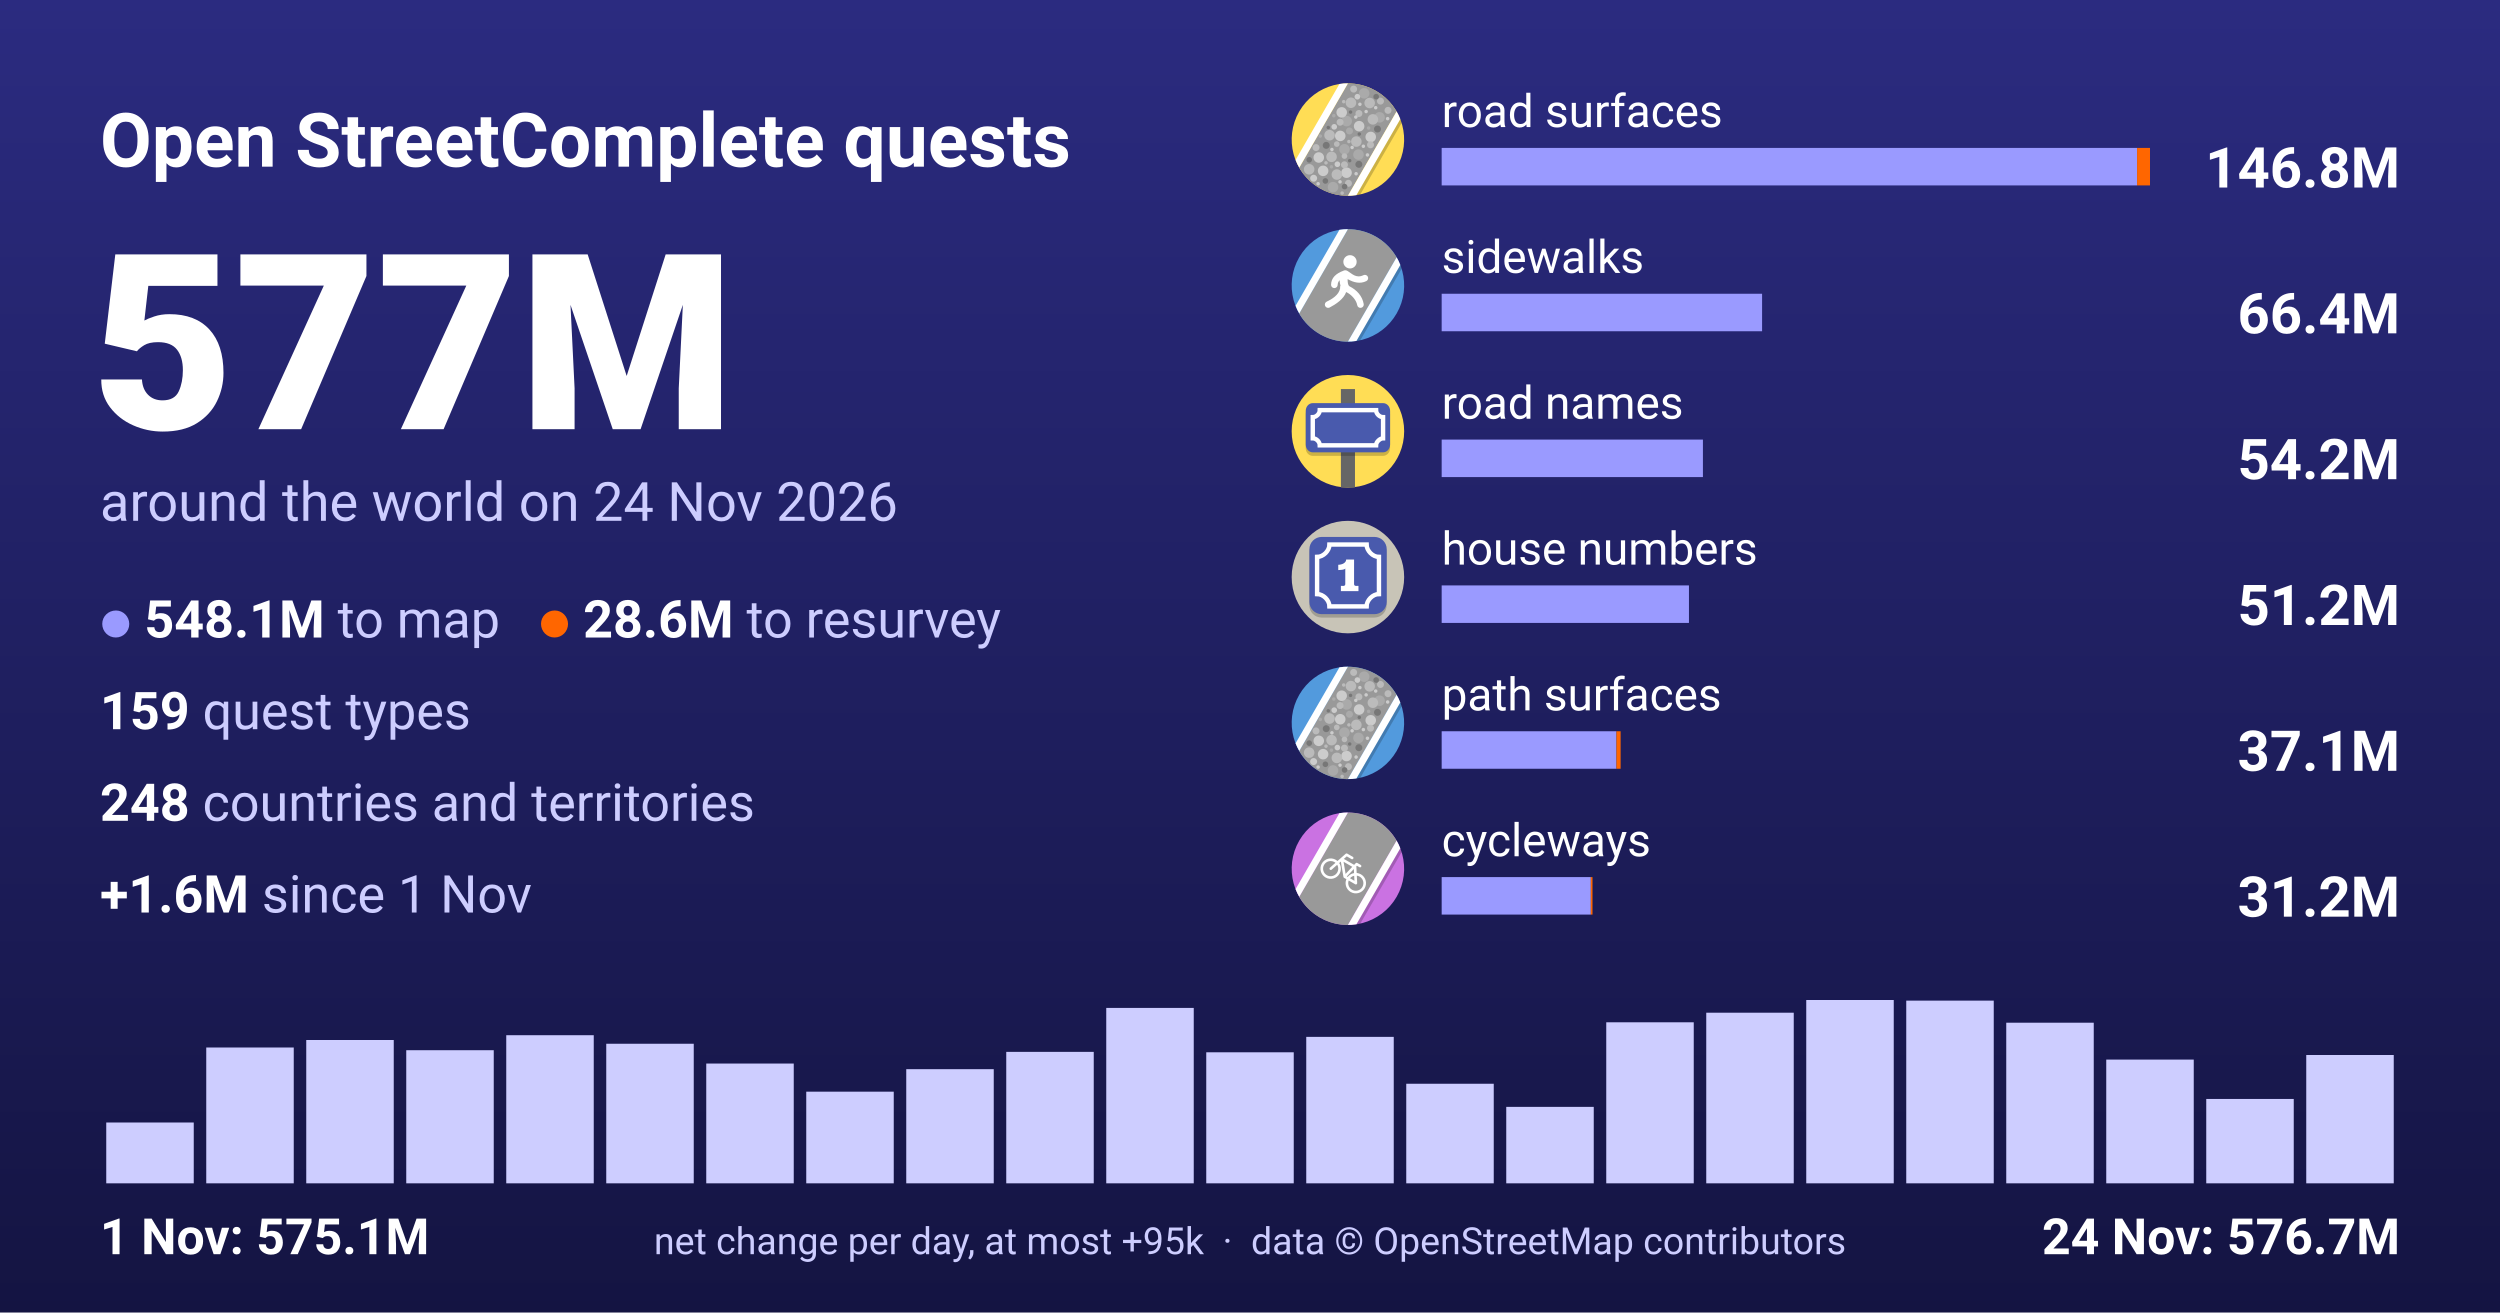
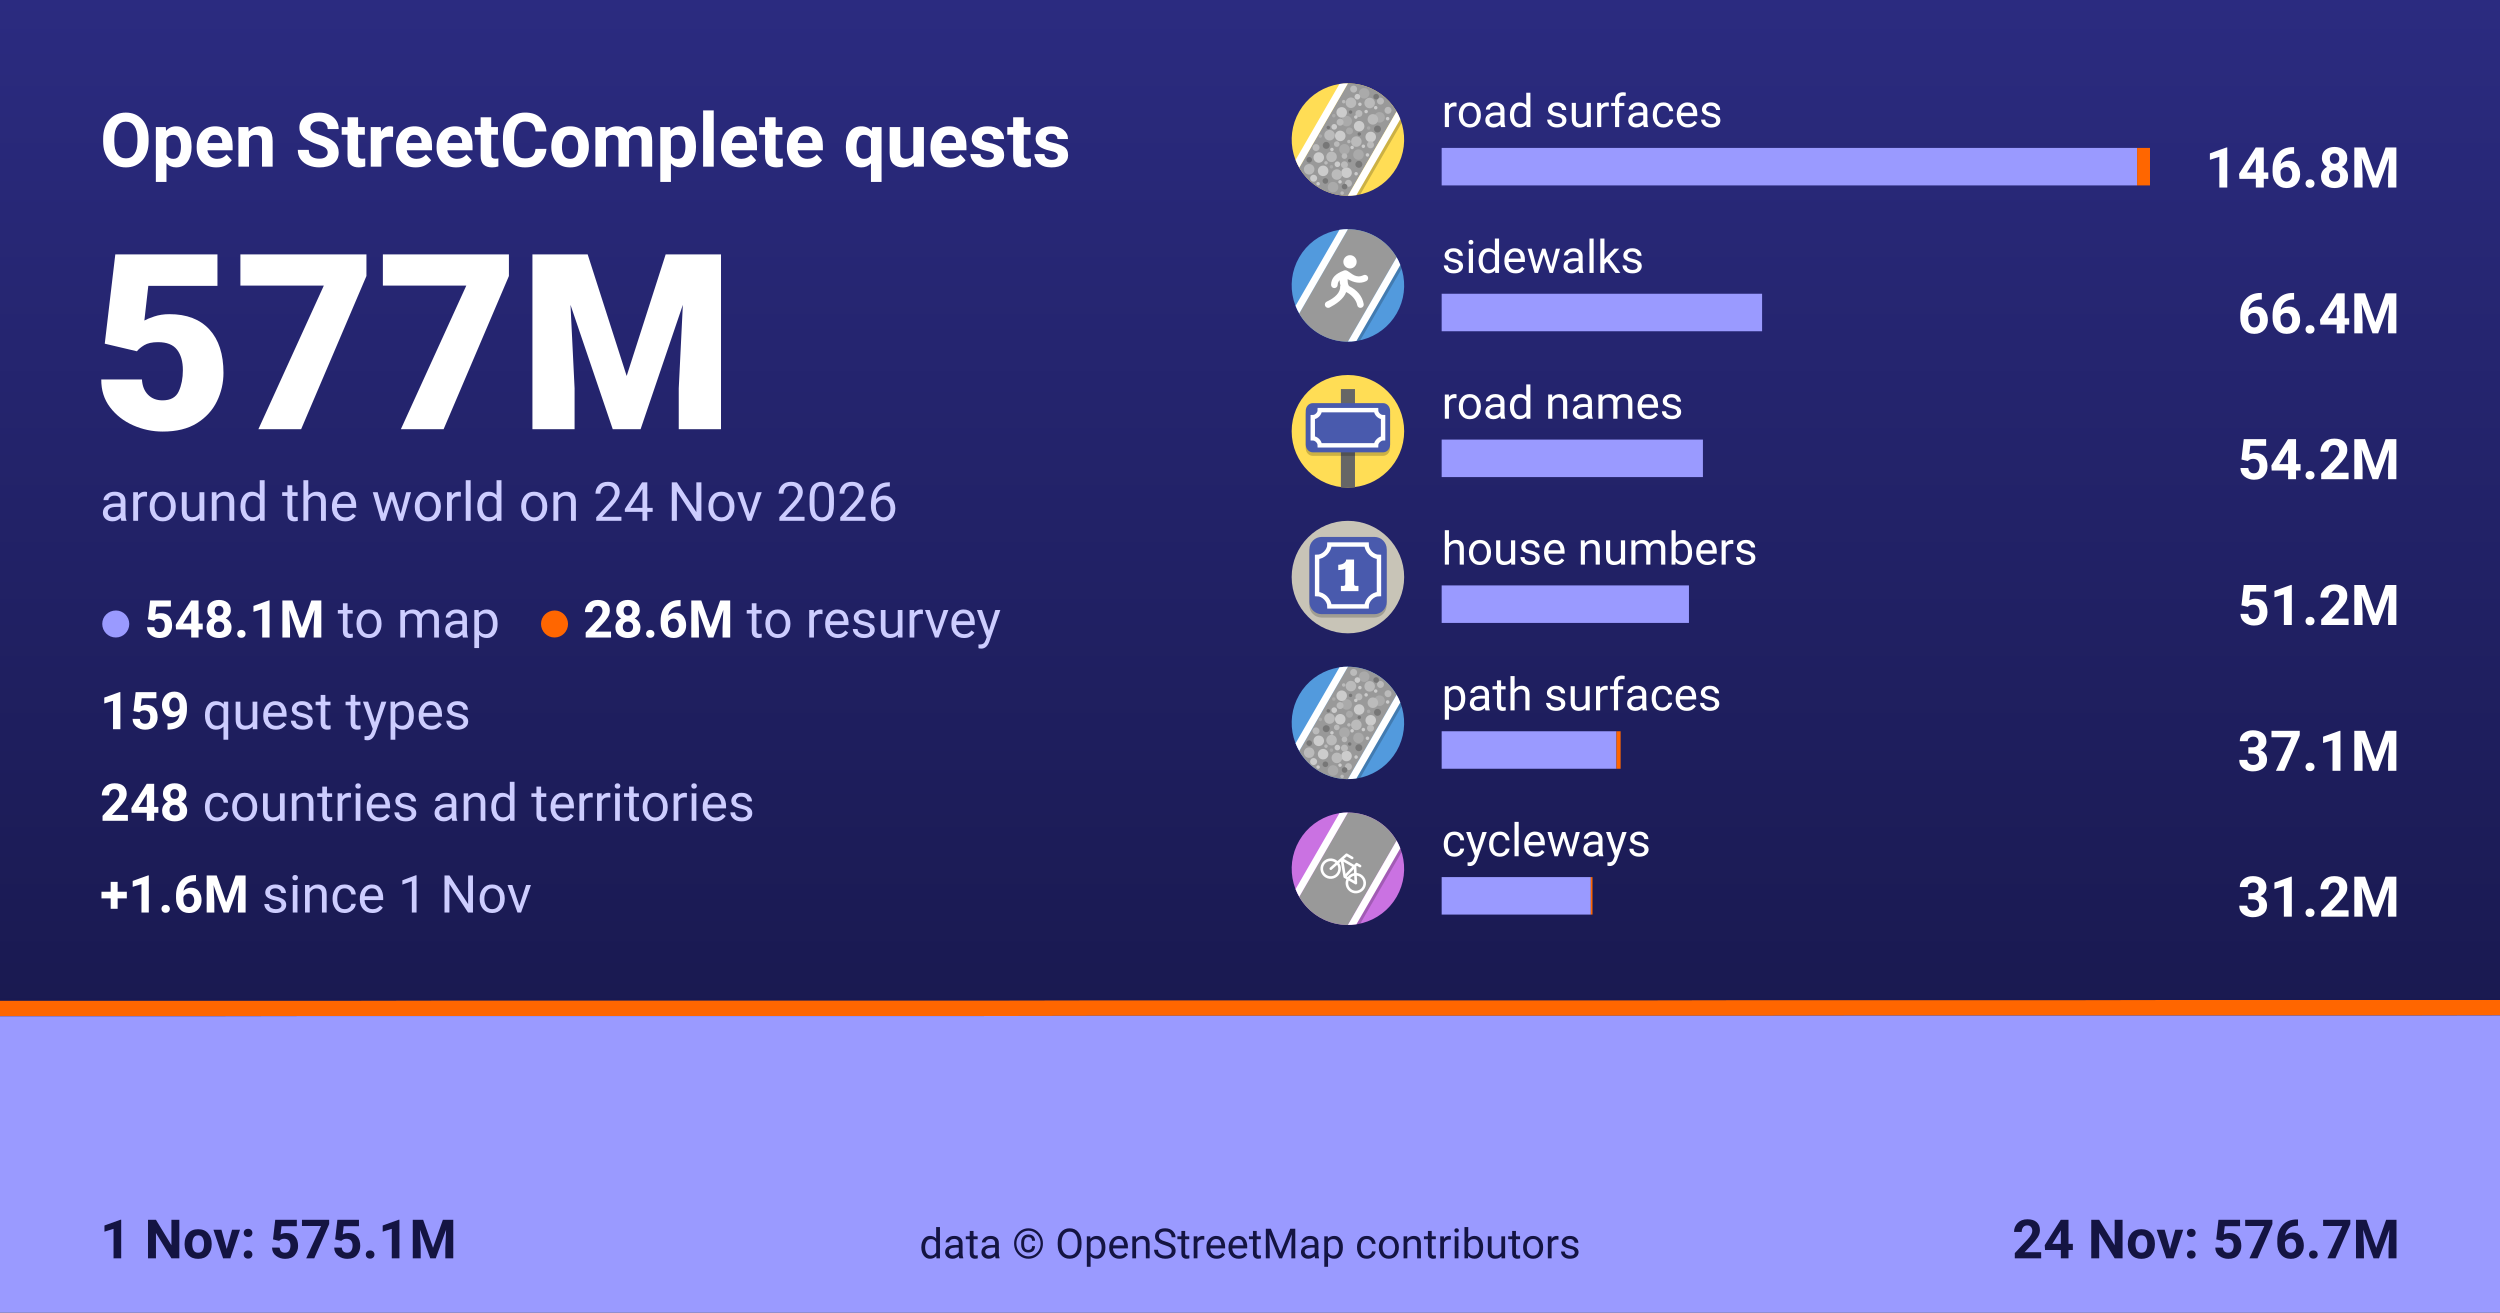
<svg xmlns="http://www.w3.org/2000/svg" viewBox="0 0 1200 630" font-family="Segoe UI, -apple-system, Roboto, Helvetica, Arial, sans-serif">
  <defs>
    <linearGradient id="bg" x1="0" y1="0" x2="0" y2="1">
      <stop stop-color="#2b2b80" />
      <stop offset="1" stop-color="#141442" />
    </linearGradient>
  </defs>
  <rect width="1200" height="630" fill="url(#bg)" />
-   <rect x="51.0" y="538.8" width="42.0" height="29.2" fill="#cdcdff" />
-   <rect x="99.0" y="502.8" width="42.0" height="65.2" fill="#cdcdff" />
-   <rect x="147.0" y="499.2" width="42.0" height="68.8" fill="#cdcdff" />
-   <rect x="195.0" y="504.1" width="42.0" height="63.9" fill="#cdcdff" />
-   <rect x="243.0" y="496.9" width="42.0" height="71.1" fill="#cdcdff" />
-   <rect x="291.0" y="501.0" width="42.0" height="67.0" fill="#cdcdff" />
-   <rect x="339.0" y="510.5" width="42.0" height="57.5" fill="#cdcdff" />
-   <rect x="387.0" y="524.0" width="42.0" height="44.0" fill="#cdcdff" />
-   <rect x="435.0" y="513.2" width="42.0" height="54.8" fill="#cdcdff" />
-   <rect x="483.0" y="504.9" width="42.0" height="63.1" fill="#cdcdff" />
-   <rect x="531.0" y="483.8" width="42.0" height="84.2" fill="#cdcdff" />
-   <rect x="579.0" y="505.1" width="42.0" height="62.9" fill="#cdcdff" />
-   <rect x="627.0" y="497.7" width="42.0" height="70.3" fill="#cdcdff" />
-   <rect x="675.0" y="520.2" width="42.0" height="47.8" fill="#cdcdff" />
-   <rect x="723.0" y="531.3" width="42.0" height="36.7" fill="#cdcdff" />
-   <rect x="771.0" y="490.7" width="42.0" height="77.3" fill="#cdcdff" />
-   <rect x="819.0" y="486.1" width="42.0" height="81.9" fill="#cdcdff" />
-   <rect x="867.0" y="480.0" width="42.0" height="88.0" fill="#cdcdff" />
-   <rect x="915.0" y="480.3" width="42.0" height="87.7" fill="#cdcdff" />
-   <rect x="963.0" y="490.9" width="42.0" height="77.1" fill="#cdcdff" />
-   <rect x="1011.0" y="508.6" width="42.0" height="59.4" fill="#cdcdff" />
-   <rect x="1059.0" y="527.5" width="42.0" height="40.5" fill="#cdcdff" />
-   <rect x="1107.0" y="506.4" width="42.0" height="61.6" fill="#cdcdff" />
+   <polygon fill="#ff6600" points="0,480.4 52,480.4 104,480.4 157,480.4 209,480.3 261,480.3 313,480.3 365,480.3 417,480.3 470,480.3 522,480.2 574,480.2 626,480.2 678,480.2 730,480.2 783,480.2 835,480.1 887,480.1 939,480.1 991,480.1 1043,480.0 1096,480.0 1148,480.0 1200,480.0 1200,487.4 1148,487.5 1096,487.5 1043,487.5 991,487.5 939,487.5 887,487.5 835,487.6 783,487.6 730,487.6 678,487.6 626,487.6 574,487.6 522,487.6 470,487.7 417,487.7 365,487.7 313,487.7 261,487.7 209,487.7 157,487.7 104,487.8 52,487.8 0,487.8" />
+   <polygon fill="#9a9aff" points="0,487.8 52,487.8 104,487.8 157,487.7 209,487.7 261,487.7 313,487.7 365,487.7 417,487.7 470,487.7 522,487.6 574,487.6 626,487.6 678,487.6 730,487.6 783,487.6 835,487.6 887,487.5 939,487.5 991,487.5 1043,487.5 1096,487.5 1148,487.5 1200,487.4 1200,630 0,630" />
  <text x="48" y="80" font-size="36" fill="#fff" font-weight="700" text-anchor="start">Open StreetComplete quests</text>
  <text x="44" y="206" font-size="118" fill="#fff" font-weight="800" text-anchor="start">577M</text>
  <text x="48" y="250" font-size="26" fill="#cdcdff" font-weight="400" text-anchor="start">around the world on 24 Nov 2026</text>
  <text x="48" y="306" font-size="25" fill="#cdcdff" font-weight="400" text-anchor="start">
    <tspan fill="#9a9aff">●</tspan>
    <tspan font-weight="700" fill="#fff">548.1M</tspan> to map   <tspan fill="#ff6600">●</tspan>
    <tspan font-weight="700" fill="#fff">28.6M</tspan> to resurvey</text>
  <text x="48" y="350" font-size="25" fill="#cdcdff" font-weight="400" text-anchor="start">
    <tspan font-weight="700" fill="#fff">159</tspan> quest types</text>
  <text x="48" y="394" font-size="25" fill="#cdcdff" font-weight="400" text-anchor="start">
    <tspan font-weight="700" fill="#fff">248</tspan> countries and territories</text>
  <text x="48" y="438" font-size="25" fill="#cdcdff" font-weight="400" text-anchor="start">
    <tspan font-weight="700" fill="#fff">+1.6M</tspan> since 1 Nov</text>
  <svg x="620" y="40" width="54" height="54" viewBox="0 0 128.02 128.07">
    <path d="m119.44 96.041c-17.673 30.611-56.815 41.099-87.426 23.426-30.611-17.673-41.099-56.815-23.426-87.426 17.673-30.611 56.815-41.099 87.426-23.426 30.611 17.673 41.099 56.815 23.426 87.426" fill="#fd5" stroke-width=".2" />
    <g stroke-width=".2">
      <path d="m68.002 128.04c3.366-0.178 6.716-0.696 10-1.395l47.121-81.461c-1.037-3.194-1.704-5.705-4.121-9 0 0-53 92-53 91.856z" fill-opacity=".2" />
      <path d="m96.003 8.651c-10.102-5.832-21.132-8.579-32.014-8.567l-55.412 95.977c5.43 9.43 13.324 17.609 23.426 23.441 10.084 5.822 21.092 8.569 31.955 8.567l55.441-96.027c-5.429-9.409-13.313-17.569-23.396-23.39z" fill="#999" />
      <path d="m119.46 32-55.416 95.983c3.245-3e-3 6.475-0.25 9.665-0.739l49.943-86.504c-1.171-3.007-2.572-5.928-4.192-8.739z" fill="#fff" />
      <path d="m64.034-1.9691e-6c-3.245 0.003-6.475 0.25-9.665 0.739l-49.943 86.504c1.171 3.007 2.572 5.928 4.192 8.739z" fill="#fff" />
    </g>
    <g>
      <path d="m72.654 25.1a6 6 0 0 1-8.196 2.196 6 6 0 0 1-2.196-8.196 6 6 0 0 1 8.196-2.196 6 6 0 0 1 2.196 8.196" fill="#bbb" />
      <path d="m93.96 25.41a6 6 0 0 1-8.196 2.196 6 6 0 0 1-2.196-8.196 6 6 0 0 1 8.196-2.196 6 6 0 0 1 2.196 8.196" fill="#bbb" />
      <path d="m95.175 64.054a6 6 0 0 1-8.196 2.196 6 6 0 0 1-2.196-8.196 6 6 0 0 1 8.196-2.196 6 6 0 0 1 2.196 8.196" fill="#ccc" />
      <path d="m67.812 46a6 6 0 0 1-8.196 2.196 6 6 0 0 1-2.196-8.196 6 6 0 0 1 8.196-2.196 6 6 0 0 1 2.196 8.196" fill="#aaa" />
      <path d="m65.272 78.101a6 6 0 0 1-8.196 2.196 6 6 0 0 1-2.196-8.196 6 6 0 0 1 8.196-2.196 6 6 0 0 1 2.196 8.196" fill="#aaa" />
      <path d="m36.033 87.427a6 6 0 0 1-8.196 2.196 6 6 0 0 1-2.196-8.196 6 6 0 0 1 8.196-2.196 6 6 0 0 1 2.196 8.196" fill="#ccc" />
      <path d="m40.978 102.63a6 6 0 0 1-8.196 2.196 6 6 0 0 1-2.196-8.196 6 6 0 0 1 8.196-2.196 6 6 0 0 1 2.196 8.196" fill="#ccc" />
      <path d="m67.632 104.73a6 6 0 0 1-8.196 2.196 6 6 0 0 1-2.196-8.196 6 6 0 0 1 8.196-2.196 6 6 0 0 1 2.196 8.196" fill="#ccc" />
      <path d="m48.278 62.065a6 6 0 0 1-8.196 2.196 6 6 0 0 1-2.196-8.196 6 6 0 0 1 8.196-2.196 6 6 0 0 1 2.196 8.196" fill="#bbb" />
      <path d="m105.25 41.735a6 6 0 0 1-8.196 2.196 6 6 0 0 1-2.196-8.196 6 6 0 0 1 8.196-2.196 6 6 0 0 1 2.196 8.196" fill="#aaa" />
      <path d="m81.25 84.111a6 6 0 0 1-8.196 2.196 6 6 0 0 1-2.196-8.196 6 6 0 0 1 8.196-2.196 6 6 0 0 1 2.196 8.196" fill="#aaa" />
      <path d="m52.243 121.18a6 6 0 0 1-8.196 2.196 6 6 0 0 1-2.196-8.196 6 6 0 0 1 8.196-2.196 6 6 0 0 1 2.196 8.196" fill="#aaa" />
      <path d="m97.622 44.038a6 6 0 0 1-8.196 2.196 6 6 0 0 1-2.196-8.196 6 6 0 0 1 8.196-2.196 6 6 0 0 1 2.196 8.196" fill="#bbb" />
      <path d="m78.814 69.281a6 6 0 0 1-8.196 2.196 6 6 0 0 1-2.196-8.196 6 6 0 0 1 8.196-2.196 6 6 0 0 1 2.196 8.196" fill="#bbb" />
      <path d="m60.477 62.857a6 6 0 0 1-8.196 2.196 6 6 0 0 1-2.196-8.196 6 6 0 0 1 8.196-2.196 6 6 0 0 1 2.196 8.196" fill="#ccc" />
      <path d="m50.582 86.665a6 6 0 0 1-8.196 2.196 6 6 0 0 1-2.196-8.196 6 6 0 0 1 8.196-2.196 6 6 0 0 1 2.196 8.196" fill="#bbb" />
      <path d="m56.617 106.84a6 6 0 0 1-8.196 2.196 6 6 0 0 1-2.196-8.196 6 6 0 0 1 8.196-2.196 6 6 0 0 1 2.196 8.196" fill="#bbb" />
      <path d="m25.07 100.85a6 6 0 0 1-8.196 2.196 6 6 0 0 1-2.196-8.196 6 6 0 0 1 8.196-2.196 6 6 0 0 1 2.196 8.196" fill="#bbb" />
      <path d="m62.128 36.081a6 6 0 0 1-8.196 2.196 6 6 0 0 1-2.196-8.196 6 6 0 0 1 8.196-2.196 6 6 0 0 1 2.196 8.196" fill="#ccc" />
      <path d="m87.7 14.375a6 6 0 0 1-8.196 2.196 6 6 0 0 1-2.196-8.196 6 6 0 0 1 8.196-2.196 6 6 0 0 1 2.196 8.196" fill="#aaa" />
      <path d="m81.972 51.789a6 6 0 0 1-8.196 2.196 6 6 0 0 1-2.196-8.196 6 6 0 0 1 8.196-2.196 6 6 0 0 1 2.196 8.196" fill="#ccc" />
      <path d="m80.011 36.328a4 4 0 0 1-5.464 1.464 4 4 0 0 1-1.464-5.464 4 4 0 0 1 5.464-1.464 4 4 0 0 1 1.464 5.464" fill="#bbb" />
      <path d="m104.53 22.238a4 4 0 0 1-5.464 1.464 4 4 0 0 1-1.464-5.464 4 4 0 0 1 5.464-1.464 4 4 0 0 1 1.464 5.464" fill="#bbb" />
      <path d="m101.14 54.009a4 4 0 0 1-5.464 1.464 4 4 0 0 1-1.464-5.464 4 4 0 0 1 5.464-1.464 4 4 0 0 1 1.464 5.464" fill="#777" />
      <path d="m69.227 56.206a4 4 0 0 1-5.464 1.464 4 4 0 0 1-1.464-5.464 4 4 0 0 1 5.464-1.464 4 4 0 0 1 1.464 5.464" fill="#aaa" />
      <path d="m58.553 46.269a4 4 0 0 1-5.464 1.464 4 4 0 0 1-1.464-5.464 4 4 0 0 1 5.464-1.464 4 4 0 0 1 1.464 5.464" fill="#bbb" />
      <path d="m42.787 72.608a4 4 0 0 1-5.464 1.464 4 4 0 0 1-1.464-5.464 4 4 0 0 1 5.464-1.464 4 4 0 0 1 1.464 5.464" fill="#777" />
      <path d="m31.148 75.13a4 4 0 0 1-5.464 1.464 4 4 0 0 1-1.464-5.464 4 4 0 0 1 5.464-1.464 4 4 0 0 1 1.464 5.464" fill="#bbb" />
      <path d="m28.451 110.03a4 4 0 0 1-5.464 1.464 4 4 0 0 1-1.464-5.464 4 4 0 0 1 5.464-1.464 4 4 0 0 1 1.464 5.464" fill="#ccc" />
      <path d="m68.074 115.82a4 4 0 0 1-5.464 1.464 4 4 0 0 1-1.464-5.464 4 4 0 0 1 5.464-1.464 4 4 0 0 1 1.464 5.464" fill="#bbb" />
      <path d="m79.923 94.232a4 4 0 0 1-5.464 1.464 4 4 0 0 1-1.464-5.464 4 4 0 0 1 5.464-1.464 4 4 0 0 1 1.464 5.464" fill="#777" />
      <path d="m63.516 94.734a4 4 0 0 1-5.464 1.464 4 4 0 0 1-1.464-5.464 4 4 0 0 1 5.464-1.464 4 4 0 0 1 1.464 5.464" fill="#bbb" />
      <path d="m93.203 71.994a4 4 0 0 1-5.464 1.464 4 4 0 0 1-1.464-5.464 4 4 0 0 1 5.464-1.464 4 4 0 0 1 1.464 5.464" fill="#bbb" />
      <path d="m73.993 8.567a4 4 0 0 1-5.464 1.464 4 4 0 0 1-1.464-5.464 4 4 0 0 1 5.464-1.464 4 4 0 0 1 1.464 5.464" fill="#bbb" />
      <path d="m113.12 32.759a4 4 0 0 1-5.464 1.464 4 4 0 0 1-1.464-5.464 4 4 0 0 1 5.464-1.464 4 4 0 0 1 1.464 5.464" fill="#bbb" />
      <path d="m86.475 33.132a2 2 0 0 1-2.732 0.732 2 2 0 0 1-0.732-2.732 2 2 0 0 1 2.732-0.732 2 2 0 0 1 0.732 2.732" fill="#ccc" />
      <path d="m89.3 51.885a2 2 0 0 1-2.732 0.732 2 2 0 0 1-0.732-2.732 2 2 0 0 1 2.732-0.732 2 2 0 0 1 0.732 2.732" fill="#aaa" />
      <path d="m79.388 24.858a2 2 0 0 1-2.732 0.732 2 2 0 0 1-0.732-2.732 2 2 0 0 1 2.732-0.732 2 2 0 0 1 0.732 2.732" fill="#ccc" />
      <path d="m68.738 33.71a2 2 0 0 1-2.732 0.732 2 2 0 0 1-0.732-2.732 2 2 0 0 1 2.732-0.732 2 2 0 0 1 0.732 2.732" fill="#777" />
      <path d="m74.723 39.387a2 2 0 0 1-2.732 0.732 2 2 0 0 1-0.732-2.732 2 2 0 0 1 2.732-0.732 2 2 0 0 1 0.732 2.732" fill="#ccc" />
      <path d="m78.699 58.753a2 2 0 0 1-2.732 0.732 2 2 0 0 1-0.732-2.732 2 2 0 0 1 2.732-0.732 2 2 0 0 1 0.732 2.732" fill="#777" />
      <path d="m83.322 72.624a2 2 0 0 1-2.732 0.732 2 2 0 0 1-0.732-2.732 2 2 0 0 1 2.732-0.732 2 2 0 0 1 0.732 2.732" fill="#ccc" />
      <path d="m66.865 67.276a2 2 0 0 1-2.732 0.732 2 2 0 0 1-0.732-2.732 2 2 0 0 1 2.732-0.732 2 2 0 0 1 0.732 2.732" fill="#bbb" />
      <path d="m70.525 74.008a2 2 0 0 1-2.732 0.732 2 2 0 0 1-0.732-2.732 2 2 0 0 1 2.732-0.732 2 2 0 0 1 0.732 2.732" fill="#ccc" />
      <path d="m47.537 76.324a2 2 0 0 1-2.732 0.732 2 2 0 0 1-0.732-2.732 2 2 0 0 1 2.732-0.732 2 2 0 0 1 0.732 2.732" fill="#ccc" />
      <path d="m40.792 91.528a2 2 0 0 1-2.732 0.732 2 2 0 0 1-0.732-2.732 2 2 0 0 1 2.732-0.732 2 2 0 0 1 0.732 2.732" fill="#bbb" />
      <path d="m56.77 113.13a2 2 0 0 1-2.732 0.732 2 2 0 0 1-0.732-2.732 2 2 0 0 1 2.732-0.732 2 2 0 0 1 0.732 2.732" fill="#ccc" />
      <path d="m31.812 115.31a2 2 0 0 1-2.732 0.732 2 2 0 0 1-0.732-2.732 2 2 0 0 1 2.732-0.732 2 2 0 0 1 0.732 2.732" fill="#ccc" />
      <path d="m59.177 125.91a2 2 0 0 1-2.732 0.732 2 2 0 0 1-0.732-2.732 2 2 0 0 1 2.732-0.732 2 2 0 0 1 0.732 2.732" fill="#bbb" />
      <path d="m43.385 51.266a2 2 0 0 1-2.732 0.732 2 2 0 0 1-0.732-2.732 2 2 0 0 1 2.732-0.732 2 2 0 0 1 0.732 2.732" fill="#777" />
      <path d="m60.943 21.855a2 2 0 0 1-2.732 0.732 2 2 0 0 1-0.732-2.732 2 2 0 0 1 2.732-0.732 2 2 0 0 1 0.732 2.732" fill="#bbb" />
      <path d="m97.378 28.746a2 2 0 0 1-2.732 0.732 2 2 0 0 1-0.732-2.732 2 2 0 0 1 2.732-0.732 2 2 0 0 1 0.732 2.732" fill="#ccc" />
      <path d="m110.97 41.21a2 2 0 0 1-2.732 0.732 2 2 0 0 1-0.732-2.732 2 2 0 0 1 2.732-0.732 2 2 0 0 1 0.732 2.732" fill="#ccc" />
      <path d="m34.286 61.025a2 2 0 0 1-2.732 0.732 2 2 0 0 1-0.732-2.732 2 2 0 0 1 2.732-0.732 2 2 0 0 1 0.732 2.732" fill="#aaa" />
      <path d="m87.991 82.505a2 2 0 0 1-2.732 0.732 2 2 0 0 1-0.732-2.732 2 2 0 0 1 2.732-0.732 2 2 0 0 1 0.732 2.732" fill="#ccc" />
      <path d="m67.776 89.02a2 2 0 0 1-2.732 0.732 2 2 0 0 1-0.732-2.732 2 2 0 0 1 2.732-0.732 2 2 0 0 1 0.732 2.732" fill="#777" />
      <path d="m46.968 96.059a2 2 0 0 1-2.732 0.732 2 2 0 0 1-0.732-2.732 2 2 0 0 1 2.732-0.732 2 2 0 0 1 0.732 2.732" fill="#aaa" />
      <path d="m75.058 103.91a2 2 0 0 1-2.732 0.732 2 2 0 0 1-0.732-2.732 2 2 0 0 1 2.732-0.732 2 2 0 0 1 0.732 2.732" fill="#ccc" />
      <path d="m49.677 37.867a2 2 0 0 1-2.732 0.732 2 2 0 0 1-0.732-2.732 2 2 0 0 1 2.732-0.732 2 2 0 0 1 0.732 2.732" fill="#aaa" />
      <path d="m51.199 51.13a3.225 3.225 0 0 1-4.405 1.18 3.225 3.225 0 0 1-1.18-4.405 3.225 3.225 0 0 1 4.405-1.18 3.225 3.225 0 0 1 1.18 4.405" fill="#ccc" />
      <path d="m54.122 70.733a3.225 3.225 0 0 1-4.405 1.18 3.225 3.225 0 0 1-1.18-4.405 3.225 3.225 0 0 1 4.405-1.18 3.225 3.225 0 0 1 1.18 4.405" fill="#bbb" />
      <path d="m54.812 93.713a3.225 3.225 0 0 1-4.405 1.18 3.225 3.225 0 0 1-1.18-4.405 3.225 3.225 0 0 1 4.405-1.18 3.225 3.225 0 0 1 1.18 4.405" fill="#ccc" />
      <path d="m41.157 112.73a3.225 3.225 0 0 1-4.405 1.18 3.225 3.225 0 0 1-1.18-4.405 3.225 3.225 0 0 1 4.405-1.18 3.225 3.225 0 0 1 1.18 4.405" fill="#777" />
      <path d="m22.74 88.672a3.225 3.225 0 0 1-4.405 1.18 3.225 3.225 0 0 1-1.18-4.405 3.225 3.225 0 0 1 4.405-1.18 3.225 3.225 0 0 1 1.18 4.405" fill="#777" />
      <path d="m62.999 119.21a3.225 3.225 0 0 1-4.405 1.18 3.225 3.225 0 0 1-1.18-4.405 3.225 3.225 0 0 1 4.405-1.18 3.225 3.225 0 0 1 1.18 4.405" fill="#777" />
      <path d="m77.575 16.857a3.225 3.225 0 0 1-4.405 1.18 3.225 3.225 0 0 1-1.18-4.405 3.225 3.225 0 0 1 4.405-1.18 3.225 3.225 0 0 1 1.18 4.405" fill="#ccc" />
      <path d="m98.961 16.8a3.225 3.225 0 0 1-4.405 1.18 3.225 3.225 0 0 1-1.18-4.405 3.225 3.225 0 0 1 4.405-1.18 3.225 3.225 0 0 1 1.18 4.405" fill="#777" />
      <path d="m62.866 84.424a3.225 3.225 0 0 1-4.405 1.18 3.225 3.225 0 0 1-1.18-4.405 3.225 3.225 0 0 1 4.405-1.18 3.225 3.225 0 0 1 1.18 4.405" fill="#bbb" />
    </g>
  </svg>
  <text x="692" y="61" font-size="22" fill="#fff" font-weight="400" text-anchor="start">road surfaces</text>
  <rect x="692" y="71" width="333.8" height="18" fill="#9a9aff" />
  <rect x="1025.8" y="71" width="6.2" height="18" fill="#ff6600" />
  <text x="1152" y="90" font-size="27" fill="#fff" font-weight="700" text-anchor="end">146.8M</text>
  <svg x="620" y="110" width="54" height="54" viewBox="0 0 128 128">
    <path d="m119.42 95.989c-17.67 30.594-56.806 41.076-87.411 23.413-30.605-17.663-41.092-56.784-23.422-87.378 17.67-30.594 56.806-41.076 87.411-23.413 30.605 17.663 41.092 56.784 23.422 87.378" fill="#529add" stroke-width=".2" />
    <g stroke-width=".2">
      <path d="m67.991 127.97c3.365-0.178 6.715-0.696 9.998-1.394l47.113-81.417c-1.036-3.192-1.704-5.702-4.12-8.995 0 0-52.991 91.95-52.991 91.807z" fill-opacity=".2" />
      <path d="m95.987 8.647c-10.1-5.829-21.128-8.575-32.008-8.562l-55.403 95.925c5.429 9.425 13.322 17.599 23.422 23.429 10.082 5.819 21.088 8.565 31.95 8.562l55.432-95.975c-5.428-9.404-13.31-17.559-23.392-23.378z" fill="#999" />
      <path d="m119.44 31.983-55.407 95.931c3.244-3e-3 6.474-0.25 9.663-0.739l49.935-86.458c-1.171-3.006-2.572-5.925-4.191-8.735z" fill="#fff" />
      <path d="m64.024 2.6865e-6c-3.244 0.003-6.474 0.25-9.663 0.739l-49.935 86.458c1.171 3.006 2.572 5.925 4.191 8.735z" fill="#fff" />
    </g>
    <path d="m66.374 29.579c-4.18 0-7.57 3.389-7.57 7.57 0 4.181 3.39 7.568 7.57 7.568 4.181 0 7.57-3.388 7.57-7.568 0-4.181-3.389-7.57-7.57-7.57zm-7.919 17.892c-7.659 2.864-13.564 7.731-13.631 15.828 0 2.073 1.68 3.751 3.753 3.751 2.073 0 3.753-1.679 3.754-3.751 0.062-2.069 0.94-3.826 2.222-5.23 0.04 1.844 0.334 3.913 0.969 6.21-0.391 0.65-0.554 1.629-0.4 3.06-1.324 7.621-9.726 12.579-15.142 15.039-1.895 0.842-2.749 3.061-1.907 4.955 0.842 1.894 3.061 2.749 4.955 1.907 7.188-3.743 16.329-9.781 18.961-17.709 5.971 2.784 11.558 9.037 12.565 14.808 0.293 2.052 2.195 3.476 4.247 3.184 2.052-0.293 3.478-2.192 3.185-4.245-1.557-9.263-7.952-16.117-15.93-20.133-2.311-0.993-2.494-6.386-2.363-8.331 6.999 3.973 14.174 5.747 21.275 2.263 1.854-0.927 2.604-3.182 1.678-5.036-0.927-1.854-3.179-2.605-5.033-1.678-8.346 4.126-13.544-2.192-17.936-4.75-1.571-1.101-3.659-1.104-5.22-0.143z" fill="#fff" />
  </svg>
  <text x="692" y="131" font-size="22" fill="#fff" font-weight="400" text-anchor="start">sidewalks</text>
  <rect x="692" y="141" width="153.8" height="18" fill="#9a9aff" />
  <rect x="845.8" y="141" width="0.0" height="18" fill="#ff6600" />
  <text x="1152" y="160" font-size="27" fill="#fff" font-weight="700" text-anchor="end">66.4M</text>
  <svg x="620" y="180" width="54" height="54" viewBox="0 0 128 128">
    <path d="m128 64c0 35.346-28.654 64-64 64s-64-28.654-64-64 28.654-64 64-64 64 28.654 64 64" fill="#fd5" stroke-width=".2" />
    <path d="m56 16h16.038v112h-16.038z" fill="#666" />
    <path d="m23.955 36c-4.432 0-8 3.955-8 8.867v38.268c0 4.912 3.568 8.865 8 8.865h79.995c4.432 0 8-3.953 8-8.865v-38.268c0-4.912-3.568-8.867-8-8.867z" fill-opacity=".2" />
    <path d="m24 32h80c4.432 0 8 3.954 8 8.866v38.267c0 4.912-3.568 8.866-8 8.866h-80c-4.432 0-8-3.954-8-8.866v-38.267c0-4.912 3.568-8.866 8-8.866z" fill="#495aad" />
    <path d="m24 48v24c4 0 8 4 8 8h64c0-4 4.689-8 8-8v-24c-4 0-8-4-8-8h-64c0 4-4 8-8 8z" fill="none" stroke="#fff" stroke-width="5.015" />
  </svg>
  <text x="692" y="201" font-size="22" fill="#fff" font-weight="400" text-anchor="start">road names</text>
  <rect x="692" y="211" width="125.4" height="18" fill="#9a9aff" />
  <rect x="817.4" y="211" width="0.0" height="18" fill="#ff6600" />
  <text x="1152" y="230" font-size="27" fill="#fff" font-weight="700" text-anchor="end">54.2M</text>
  <svg x="620" y="250" width="54" height="54" viewBox="0 0 128 128">
    <path d="m128 64c0 35.346-28.654 64-64 64-35.346 0-64-28.654-64-64 0-35.346 28.654-64 64-64 35.346 0 64 28.654 64 64" fill="#c8c4b7" stroke-width=".2" />
    <path d="m34.094 22.18h59.905c7.78 0 14.044 6.263 14.044 14.044v59.795c0 7.78-6.263 14.044-14.044 14.044h-59.905c-7.78 0-14.044-6.263-14.044-14.044v-59.795c0-7.78 6.263-14.044 14.044-14.044z" fill-opacity=".2" />
    <path d="m34.219 18.305h59.905c7.78 0 14.044 6.263 14.044 14.044v59.795c0 7.78-6.263 14.044-14.044 14.044h-59.905c-7.78 0-14.044-6.263-14.044-14.044v-59.795c0-7.78 6.263-14.044 14.044-14.044z" fill="#495aad" />
    <path d="m28.922 41.078v42.233c7.039 0 14.078 7.039 14.078 14.078h42.233c0-7.039 7.039-14.078 14.078-14.078v-42.233c-7.039 0-14.078-7.039-14.078-14.078h-42.233c0 7.039-7.039 14.078-14.078 14.078z" fill="none" stroke="#fff" stroke-width="5.015" />
    <path d="m71 44-0.006 27.953c-4e-4 1.686 1.203 2.117 2.578 2.092l2.428-0.045 6e-6 6h-20l-6e-6 -6 2.656 0.045c1.32 0.022 2.339-0.551 2.339-2.091l0.005-17.954c0 2-8 2-8 2l2e-6 -6c4 0 9-2 9-6z" fill="#fff" />
  </svg>
  <text x="692" y="271" font-size="22" fill="#fff" font-weight="400" text-anchor="start">house numbers</text>
  <rect x="692" y="281" width="118.7" height="18" fill="#9a9aff" />
  <rect x="810.7" y="281" width="0.0" height="18" fill="#ff6600" />
  <text x="1152" y="300" font-size="27" fill="#fff" font-weight="700" text-anchor="end">51.2M</text>
  <svg x="620" y="320" width="54" height="54" viewBox="0 0 128.02 128.07">
    <path d="m119.44 96.041c-17.673 30.611-56.815 41.099-87.426 23.426-30.611-17.673-41.099-56.815-23.426-87.426 17.673-30.611 56.815-41.099 87.426-23.426 30.611 17.673 41.099 56.815 23.426 87.426" fill="#529add" stroke-width=".2" />
    <g stroke-width=".2">
      <path d="m68.002 128.04c3.366-0.178 6.716-0.696 10-1.395l47.121-81.461c-1.037-3.194-1.704-5.705-4.121-9 0 0-53 92-53 91.856z" fill-opacity=".2" />
      <path d="m96.003 8.651c-10.102-5.832-21.132-8.579-32.014-8.567l-55.412 95.977c5.43 9.43 13.324 17.609 23.426 23.441 10.084 5.822 21.092 8.569 31.955 8.567l55.441-96.027c-5.429-9.409-13.313-17.569-23.396-23.39z" fill="#999" />
      <path d="m119.46 32-55.416 95.983c3.245-3e-3 6.475-0.25 9.665-0.739l49.943-86.504c-1.171-3.007-2.572-5.928-4.192-8.739z" fill="#fff" />
      <path d="m64.034-1.9691e-6c-3.245 0.003-6.475 0.25-9.665 0.739l-49.943 86.504c1.171 3.007 2.572 5.928 4.192 8.739z" fill="#fff" />
    </g>
    <g>
      <path d="m72.654 25.1a6 6 0 0 1-8.196 2.196 6 6 0 0 1-2.196-8.196 6 6 0 0 1 8.196-2.196 6 6 0 0 1 2.196 8.196" fill="#bbb" />
      <path d="m93.96 25.41a6 6 0 0 1-8.196 2.196 6 6 0 0 1-2.196-8.196 6 6 0 0 1 8.196-2.196 6 6 0 0 1 2.196 8.196" fill="#bbb" />
      <path d="m95.175 64.054a6 6 0 0 1-8.196 2.196 6 6 0 0 1-2.196-8.196 6 6 0 0 1 8.196-2.196 6 6 0 0 1 2.196 8.196" fill="#ccc" />
      <path d="m67.812 46a6 6 0 0 1-8.196 2.196 6 6 0 0 1-2.196-8.196 6 6 0 0 1 8.196-2.196 6 6 0 0 1 2.196 8.196" fill="#aaa" />
      <path d="m65.272 78.101a6 6 0 0 1-8.196 2.196 6 6 0 0 1-2.196-8.196 6 6 0 0 1 8.196-2.196 6 6 0 0 1 2.196 8.196" fill="#aaa" />
      <path d="m36.033 87.427a6 6 0 0 1-8.196 2.196 6 6 0 0 1-2.196-8.196 6 6 0 0 1 8.196-2.196 6 6 0 0 1 2.196 8.196" fill="#ccc" />
      <path d="m40.978 102.63a6 6 0 0 1-8.196 2.196 6 6 0 0 1-2.196-8.196 6 6 0 0 1 8.196-2.196 6 6 0 0 1 2.196 8.196" fill="#ccc" />
      <path d="m67.632 104.73a6 6 0 0 1-8.196 2.196 6 6 0 0 1-2.196-8.196 6 6 0 0 1 8.196-2.196 6 6 0 0 1 2.196 8.196" fill="#ccc" />
      <path d="m48.278 62.065a6 6 0 0 1-8.196 2.196 6 6 0 0 1-2.196-8.196 6 6 0 0 1 8.196-2.196 6 6 0 0 1 2.196 8.196" fill="#bbb" />
      <path d="m105.25 41.735a6 6 0 0 1-8.196 2.196 6 6 0 0 1-2.196-8.196 6 6 0 0 1 8.196-2.196 6 6 0 0 1 2.196 8.196" fill="#aaa" />
      <path d="m81.25 84.111a6 6 0 0 1-8.196 2.196 6 6 0 0 1-2.196-8.196 6 6 0 0 1 8.196-2.196 6 6 0 0 1 2.196 8.196" fill="#aaa" />
      <path d="m52.243 121.18a6 6 0 0 1-8.196 2.196 6 6 0 0 1-2.196-8.196 6 6 0 0 1 8.196-2.196 6 6 0 0 1 2.196 8.196" fill="#aaa" />
      <path d="m97.622 44.038a6 6 0 0 1-8.196 2.196 6 6 0 0 1-2.196-8.196 6 6 0 0 1 8.196-2.196 6 6 0 0 1 2.196 8.196" fill="#bbb" />
      <path d="m78.814 69.281a6 6 0 0 1-8.196 2.196 6 6 0 0 1-2.196-8.196 6 6 0 0 1 8.196-2.196 6 6 0 0 1 2.196 8.196" fill="#bbb" />
      <path d="m60.477 62.857a6 6 0 0 1-8.196 2.196 6 6 0 0 1-2.196-8.196 6 6 0 0 1 8.196-2.196 6 6 0 0 1 2.196 8.196" fill="#ccc" />
      <path d="m50.582 86.665a6 6 0 0 1-8.196 2.196 6 6 0 0 1-2.196-8.196 6 6 0 0 1 8.196-2.196 6 6 0 0 1 2.196 8.196" fill="#bbb" />
      <path d="m56.617 106.84a6 6 0 0 1-8.196 2.196 6 6 0 0 1-2.196-8.196 6 6 0 0 1 8.196-2.196 6 6 0 0 1 2.196 8.196" fill="#bbb" />
      <path d="m25.07 100.85a6 6 0 0 1-8.196 2.196 6 6 0 0 1-2.196-8.196 6 6 0 0 1 8.196-2.196 6 6 0 0 1 2.196 8.196" fill="#bbb" />
      <path d="m62.128 36.081a6 6 0 0 1-8.196 2.196 6 6 0 0 1-2.196-8.196 6 6 0 0 1 8.196-2.196 6 6 0 0 1 2.196 8.196" fill="#ccc" />
      <path d="m87.7 14.375a6 6 0 0 1-8.196 2.196 6 6 0 0 1-2.196-8.196 6 6 0 0 1 8.196-2.196 6 6 0 0 1 2.196 8.196" fill="#aaa" />
      <path d="m81.972 51.789a6 6 0 0 1-8.196 2.196 6 6 0 0 1-2.196-8.196 6 6 0 0 1 8.196-2.196 6 6 0 0 1 2.196 8.196" fill="#ccc" />
      <path d="m80.011 36.328a4 4 0 0 1-5.464 1.464 4 4 0 0 1-1.464-5.464 4 4 0 0 1 5.464-1.464 4 4 0 0 1 1.464 5.464" fill="#bbb" />
      <path d="m104.53 22.238a4 4 0 0 1-5.464 1.464 4 4 0 0 1-1.464-5.464 4 4 0 0 1 5.464-1.464 4 4 0 0 1 1.464 5.464" fill="#bbb" />
      <path d="m101.14 54.009a4 4 0 0 1-5.464 1.464 4 4 0 0 1-1.464-5.464 4 4 0 0 1 5.464-1.464 4 4 0 0 1 1.464 5.464" fill="#777" />
      <path d="m69.227 56.206a4 4 0 0 1-5.464 1.464 4 4 0 0 1-1.464-5.464 4 4 0 0 1 5.464-1.464 4 4 0 0 1 1.464 5.464" fill="#aaa" />
      <path d="m58.553 46.269a4 4 0 0 1-5.464 1.464 4 4 0 0 1-1.464-5.464 4 4 0 0 1 5.464-1.464 4 4 0 0 1 1.464 5.464" fill="#bbb" />
      <path d="m42.787 72.608a4 4 0 0 1-5.464 1.464 4 4 0 0 1-1.464-5.464 4 4 0 0 1 5.464-1.464 4 4 0 0 1 1.464 5.464" fill="#777" />
      <path d="m31.148 75.13a4 4 0 0 1-5.464 1.464 4 4 0 0 1-1.464-5.464 4 4 0 0 1 5.464-1.464 4 4 0 0 1 1.464 5.464" fill="#bbb" />
      <path d="m28.451 110.03a4 4 0 0 1-5.464 1.464 4 4 0 0 1-1.464-5.464 4 4 0 0 1 5.464-1.464 4 4 0 0 1 1.464 5.464" fill="#ccc" />
      <path d="m68.074 115.82a4 4 0 0 1-5.464 1.464 4 4 0 0 1-1.464-5.464 4 4 0 0 1 5.464-1.464 4 4 0 0 1 1.464 5.464" fill="#bbb" />
      <path d="m79.923 94.232a4 4 0 0 1-5.464 1.464 4 4 0 0 1-1.464-5.464 4 4 0 0 1 5.464-1.464 4 4 0 0 1 1.464 5.464" fill="#777" />
      <path d="m63.516 94.734a4 4 0 0 1-5.464 1.464 4 4 0 0 1-1.464-5.464 4 4 0 0 1 5.464-1.464 4 4 0 0 1 1.464 5.464" fill="#bbb" />
      <path d="m93.203 71.994a4 4 0 0 1-5.464 1.464 4 4 0 0 1-1.464-5.464 4 4 0 0 1 5.464-1.464 4 4 0 0 1 1.464 5.464" fill="#bbb" />
      <path d="m73.993 8.567a4 4 0 0 1-5.464 1.464 4 4 0 0 1-1.464-5.464 4 4 0 0 1 5.464-1.464 4 4 0 0 1 1.464 5.464" fill="#bbb" />
      <path d="m113.12 32.759a4 4 0 0 1-5.464 1.464 4 4 0 0 1-1.464-5.464 4 4 0 0 1 5.464-1.464 4 4 0 0 1 1.464 5.464" fill="#bbb" />
      <path d="m86.475 33.132a2 2 0 0 1-2.732 0.732 2 2 0 0 1-0.732-2.732 2 2 0 0 1 2.732-0.732 2 2 0 0 1 0.732 2.732" fill="#ccc" />
      <path d="m89.3 51.885a2 2 0 0 1-2.732 0.732 2 2 0 0 1-0.732-2.732 2 2 0 0 1 2.732-0.732 2 2 0 0 1 0.732 2.732" fill="#aaa" />
      <path d="m79.388 24.858a2 2 0 0 1-2.732 0.732 2 2 0 0 1-0.732-2.732 2 2 0 0 1 2.732-0.732 2 2 0 0 1 0.732 2.732" fill="#ccc" />
      <path d="m68.738 33.71a2 2 0 0 1-2.732 0.732 2 2 0 0 1-0.732-2.732 2 2 0 0 1 2.732-0.732 2 2 0 0 1 0.732 2.732" fill="#777" />
      <path d="m74.723 39.387a2 2 0 0 1-2.732 0.732 2 2 0 0 1-0.732-2.732 2 2 0 0 1 2.732-0.732 2 2 0 0 1 0.732 2.732" fill="#ccc" />
      <path d="m78.699 58.753a2 2 0 0 1-2.732 0.732 2 2 0 0 1-0.732-2.732 2 2 0 0 1 2.732-0.732 2 2 0 0 1 0.732 2.732" fill="#777" />
      <path d="m83.322 72.624a2 2 0 0 1-2.732 0.732 2 2 0 0 1-0.732-2.732 2 2 0 0 1 2.732-0.732 2 2 0 0 1 0.732 2.732" fill="#ccc" />
      <path d="m66.865 67.276a2 2 0 0 1-2.732 0.732 2 2 0 0 1-0.732-2.732 2 2 0 0 1 2.732-0.732 2 2 0 0 1 0.732 2.732" fill="#bbb" />
      <path d="m70.525 74.008a2 2 0 0 1-2.732 0.732 2 2 0 0 1-0.732-2.732 2 2 0 0 1 2.732-0.732 2 2 0 0 1 0.732 2.732" fill="#ccc" />
      <path d="m47.537 76.324a2 2 0 0 1-2.732 0.732 2 2 0 0 1-0.732-2.732 2 2 0 0 1 2.732-0.732 2 2 0 0 1 0.732 2.732" fill="#ccc" />
      <path d="m40.792 91.528a2 2 0 0 1-2.732 0.732 2 2 0 0 1-0.732-2.732 2 2 0 0 1 2.732-0.732 2 2 0 0 1 0.732 2.732" fill="#bbb" />
      <path d="m56.77 113.13a2 2 0 0 1-2.732 0.732 2 2 0 0 1-0.732-2.732 2 2 0 0 1 2.732-0.732 2 2 0 0 1 0.732 2.732" fill="#ccc" />
      <path d="m31.812 115.31a2 2 0 0 1-2.732 0.732 2 2 0 0 1-0.732-2.732 2 2 0 0 1 2.732-0.732 2 2 0 0 1 0.732 2.732" fill="#ccc" />
      <path d="m59.177 125.91a2 2 0 0 1-2.732 0.732 2 2 0 0 1-0.732-2.732 2 2 0 0 1 2.732-0.732 2 2 0 0 1 0.732 2.732" fill="#bbb" />
      <path d="m43.385 51.266a2 2 0 0 1-2.732 0.732 2 2 0 0 1-0.732-2.732 2 2 0 0 1 2.732-0.732 2 2 0 0 1 0.732 2.732" fill="#777" />
      <path d="m60.943 21.855a2 2 0 0 1-2.732 0.732 2 2 0 0 1-0.732-2.732 2 2 0 0 1 2.732-0.732 2 2 0 0 1 0.732 2.732" fill="#bbb" />
      <path d="m97.378 28.746a2 2 0 0 1-2.732 0.732 2 2 0 0 1-0.732-2.732 2 2 0 0 1 2.732-0.732 2 2 0 0 1 0.732 2.732" fill="#ccc" />
      <path d="m110.97 41.21a2 2 0 0 1-2.732 0.732 2 2 0 0 1-0.732-2.732 2 2 0 0 1 2.732-0.732 2 2 0 0 1 0.732 2.732" fill="#ccc" />
      <path d="m34.286 61.025a2 2 0 0 1-2.732 0.732 2 2 0 0 1-0.732-2.732 2 2 0 0 1 2.732-0.732 2 2 0 0 1 0.732 2.732" fill="#aaa" />
      <path d="m87.991 82.505a2 2 0 0 1-2.732 0.732 2 2 0 0 1-0.732-2.732 2 2 0 0 1 2.732-0.732 2 2 0 0 1 0.732 2.732" fill="#ccc" />
      <path d="m67.776 89.02a2 2 0 0 1-2.732 0.732 2 2 0 0 1-0.732-2.732 2 2 0 0 1 2.732-0.732 2 2 0 0 1 0.732 2.732" fill="#777" />
      <path d="m46.968 96.059a2 2 0 0 1-2.732 0.732 2 2 0 0 1-0.732-2.732 2 2 0 0 1 2.732-0.732 2 2 0 0 1 0.732 2.732" fill="#aaa" />
      <path d="m75.058 103.91a2 2 0 0 1-2.732 0.732 2 2 0 0 1-0.732-2.732 2 2 0 0 1 2.732-0.732 2 2 0 0 1 0.732 2.732" fill="#ccc" />
      <path d="m49.677 37.867a2 2 0 0 1-2.732 0.732 2 2 0 0 1-0.732-2.732 2 2 0 0 1 2.732-0.732 2 2 0 0 1 0.732 2.732" fill="#aaa" />
      <path d="m51.199 51.13a3.225 3.225 0 0 1-4.405 1.18 3.225 3.225 0 0 1-1.18-4.405 3.225 3.225 0 0 1 4.405-1.18 3.225 3.225 0 0 1 1.18 4.405" fill="#ccc" />
      <path d="m54.122 70.733a3.225 3.225 0 0 1-4.405 1.18 3.225 3.225 0 0 1-1.18-4.405 3.225 3.225 0 0 1 4.405-1.18 3.225 3.225 0 0 1 1.18 4.405" fill="#bbb" />
      <path d="m54.812 93.713a3.225 3.225 0 0 1-4.405 1.18 3.225 3.225 0 0 1-1.18-4.405 3.225 3.225 0 0 1 4.405-1.18 3.225 3.225 0 0 1 1.18 4.405" fill="#ccc" />
      <path d="m41.157 112.73a3.225 3.225 0 0 1-4.405 1.18 3.225 3.225 0 0 1-1.18-4.405 3.225 3.225 0 0 1 4.405-1.18 3.225 3.225 0 0 1 1.18 4.405" fill="#777" />
      <path d="m22.74 88.672a3.225 3.225 0 0 1-4.405 1.18 3.225 3.225 0 0 1-1.18-4.405 3.225 3.225 0 0 1 4.405-1.18 3.225 3.225 0 0 1 1.18 4.405" fill="#777" />
      <path d="m62.999 119.21a3.225 3.225 0 0 1-4.405 1.18 3.225 3.225 0 0 1-1.18-4.405 3.225 3.225 0 0 1 4.405-1.18 3.225 3.225 0 0 1 1.18 4.405" fill="#777" />
      <path d="m77.575 16.857a3.225 3.225 0 0 1-4.405 1.18 3.225 3.225 0 0 1-1.18-4.405 3.225 3.225 0 0 1 4.405-1.18 3.225 3.225 0 0 1 1.18 4.405" fill="#ccc" />
      <path d="m98.961 16.8a3.225 3.225 0 0 1-4.405 1.18 3.225 3.225 0 0 1-1.18-4.405 3.225 3.225 0 0 1 4.405-1.18 3.225 3.225 0 0 1 1.18 4.405" fill="#777" />
      <path d="m62.866 84.424a3.225 3.225 0 0 1-4.405 1.18 3.225 3.225 0 0 1-1.18-4.405 3.225 3.225 0 0 1 4.405-1.18 3.225 3.225 0 0 1 1.18 4.405" fill="#bbb" />
    </g>
  </svg>
  <text x="692" y="341" font-size="22" fill="#fff" font-weight="400" text-anchor="start">path surfaces</text>
  <rect x="692" y="351" width="83.9" height="18" fill="#9a9aff" />
  <rect x="775.9" y="351" width="2.0" height="18" fill="#ff6600" />
  <text x="1152" y="370" font-size="27" fill="#fff" font-weight="700" text-anchor="end">37.1M</text>
  <svg x="620" y="390" width="54" height="54" viewBox="0 0 128.02 128.07">
    <path d="m119.44 96.041c-17.673 30.611-56.815 41.099-87.426 23.426-30.611-17.673-41.099-56.815-23.426-87.426 17.673-30.611 56.815-41.099 87.426-23.426 30.611 17.673 41.099 56.815 23.426 87.426" fill="#ca72e2" stroke-width=".2" />
    <g stroke-width=".2">
      <path d="m68.002 128.04c3.366-0.178 6.716-0.696 10-1.395l47.121-81.461c-1.037-3.194-1.704-5.705-4.121-9 0 0-53 92-53 91.856z" fill-opacity=".2" />
      <path d="m96.003 8.651c-10.102-5.832-21.132-8.579-32.014-8.567l-55.412 95.977c5.43 9.43 13.324 17.609 23.426 23.441 10.084 5.822 21.092 8.569 31.955 8.567l55.441-96.027c-5.429-9.409-13.313-17.569-23.396-23.39z" fill="#999" />
      <path d="m119.46 32-55.416 95.983c3.245-3e-3 6.475-0.25 9.665-0.739l49.943-86.504c-1.171-3.007-2.572-5.928-4.192-8.739z" fill="#fff" />
      <path d="m64.034-1.9691e-6c-3.245 0.003-6.475 0.25-9.665 0.739l-49.943 86.504c1.171 3.007 2.572 5.928 4.192 8.739z" fill="#fff" />
    </g>
    <path d="m53.154 68.99a10.139 10.139 0 0 1-13.85 3.711 10.139 10.139 0 0 1-3.711-13.85 10.139 10.139 0 0 1 13.85-3.711 10.139 10.139 0 0 1 3.711 13.85m28.615 16.519a10.139 10.139 0 0 1-13.85 3.711 10.139 10.139 0 0 1-3.711-13.85 10.139 10.139 0 0 1 13.85-3.711 10.139 10.139 0 0 1 3.711 13.85m-24.705-32.295 3.317 19.883 12.683 7.322-0.939-18.51-15.061-8.695m16.892 5.525 3.868 2.223m-17.442 12.136 13.574-14.358m-29.428 5.205 17.964-15.856 6.341 3.661" fill="none" stroke="#fff" stroke-linecap="round" stroke-linejoin="round" stroke-width="3" />
  </svg>
  <text x="692" y="411" font-size="22" fill="#fff" font-weight="400" text-anchor="start">cycleways</text>
  <rect x="692" y="421" width="71.6" height="18" fill="#9a9aff" />
  <rect x="763.6" y="421" width="0.8" height="18" fill="#ff6600" />
  <text x="1152" y="440" font-size="27" fill="#fff" font-weight="700" text-anchor="end">31.2M</text>
-   <text x="48" y="602" font-size="24" fill="#fff" font-weight="700" text-anchor="start">1 Nov: 575.1M</text>
-   <text x="1152" y="602" font-size="24" fill="#fff" font-weight="700" text-anchor="end">24 Nov: 576.7M</text>
-   <text x="600" y="602" font-size="18" fill="#cdcdff" font-weight="400" text-anchor="middle">net change per day, at most +95k  ·  data © OpenStreetMap contributors</text>
+   <text x="48" y="604" font-size="26" fill="#141442" font-weight="700" text-anchor="start">1 Nov: 575.1M</text>
+   <text x="1152" y="604" font-size="26" fill="#141442" font-weight="700" text-anchor="end">24 Nov: 576.7M</text>
+   <text x="600" y="604" font-size="20" fill="#141442" font-weight="400" text-anchor="middle">data © OpenStreetMap contributors</text>
</svg>
